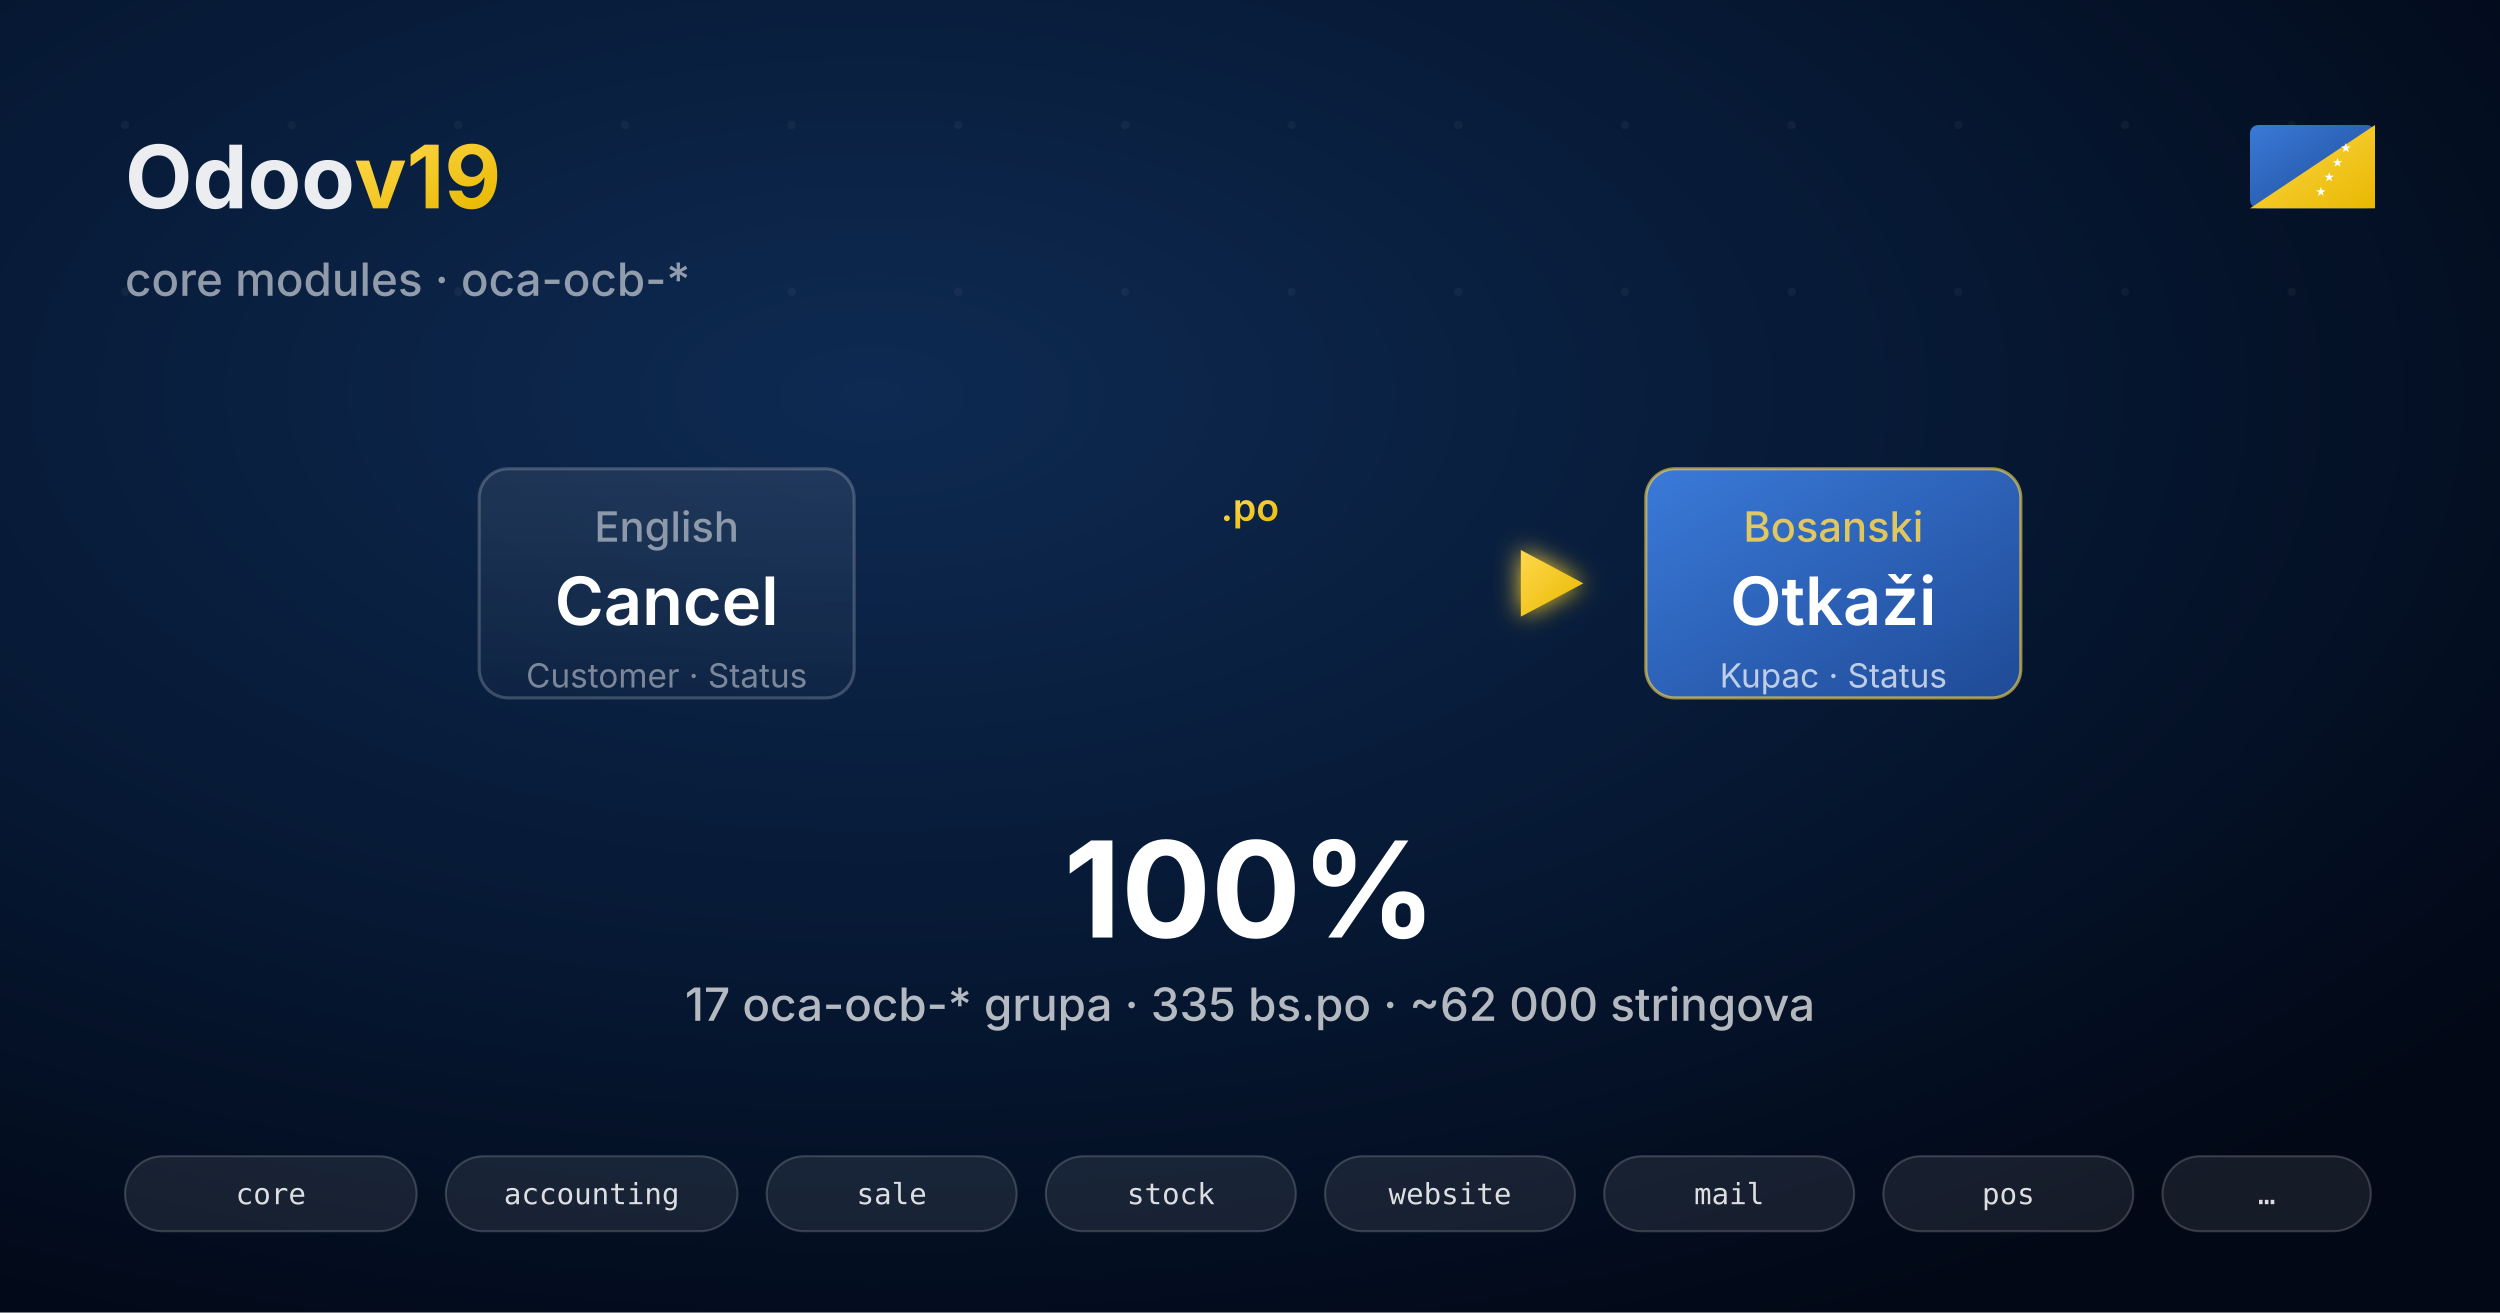
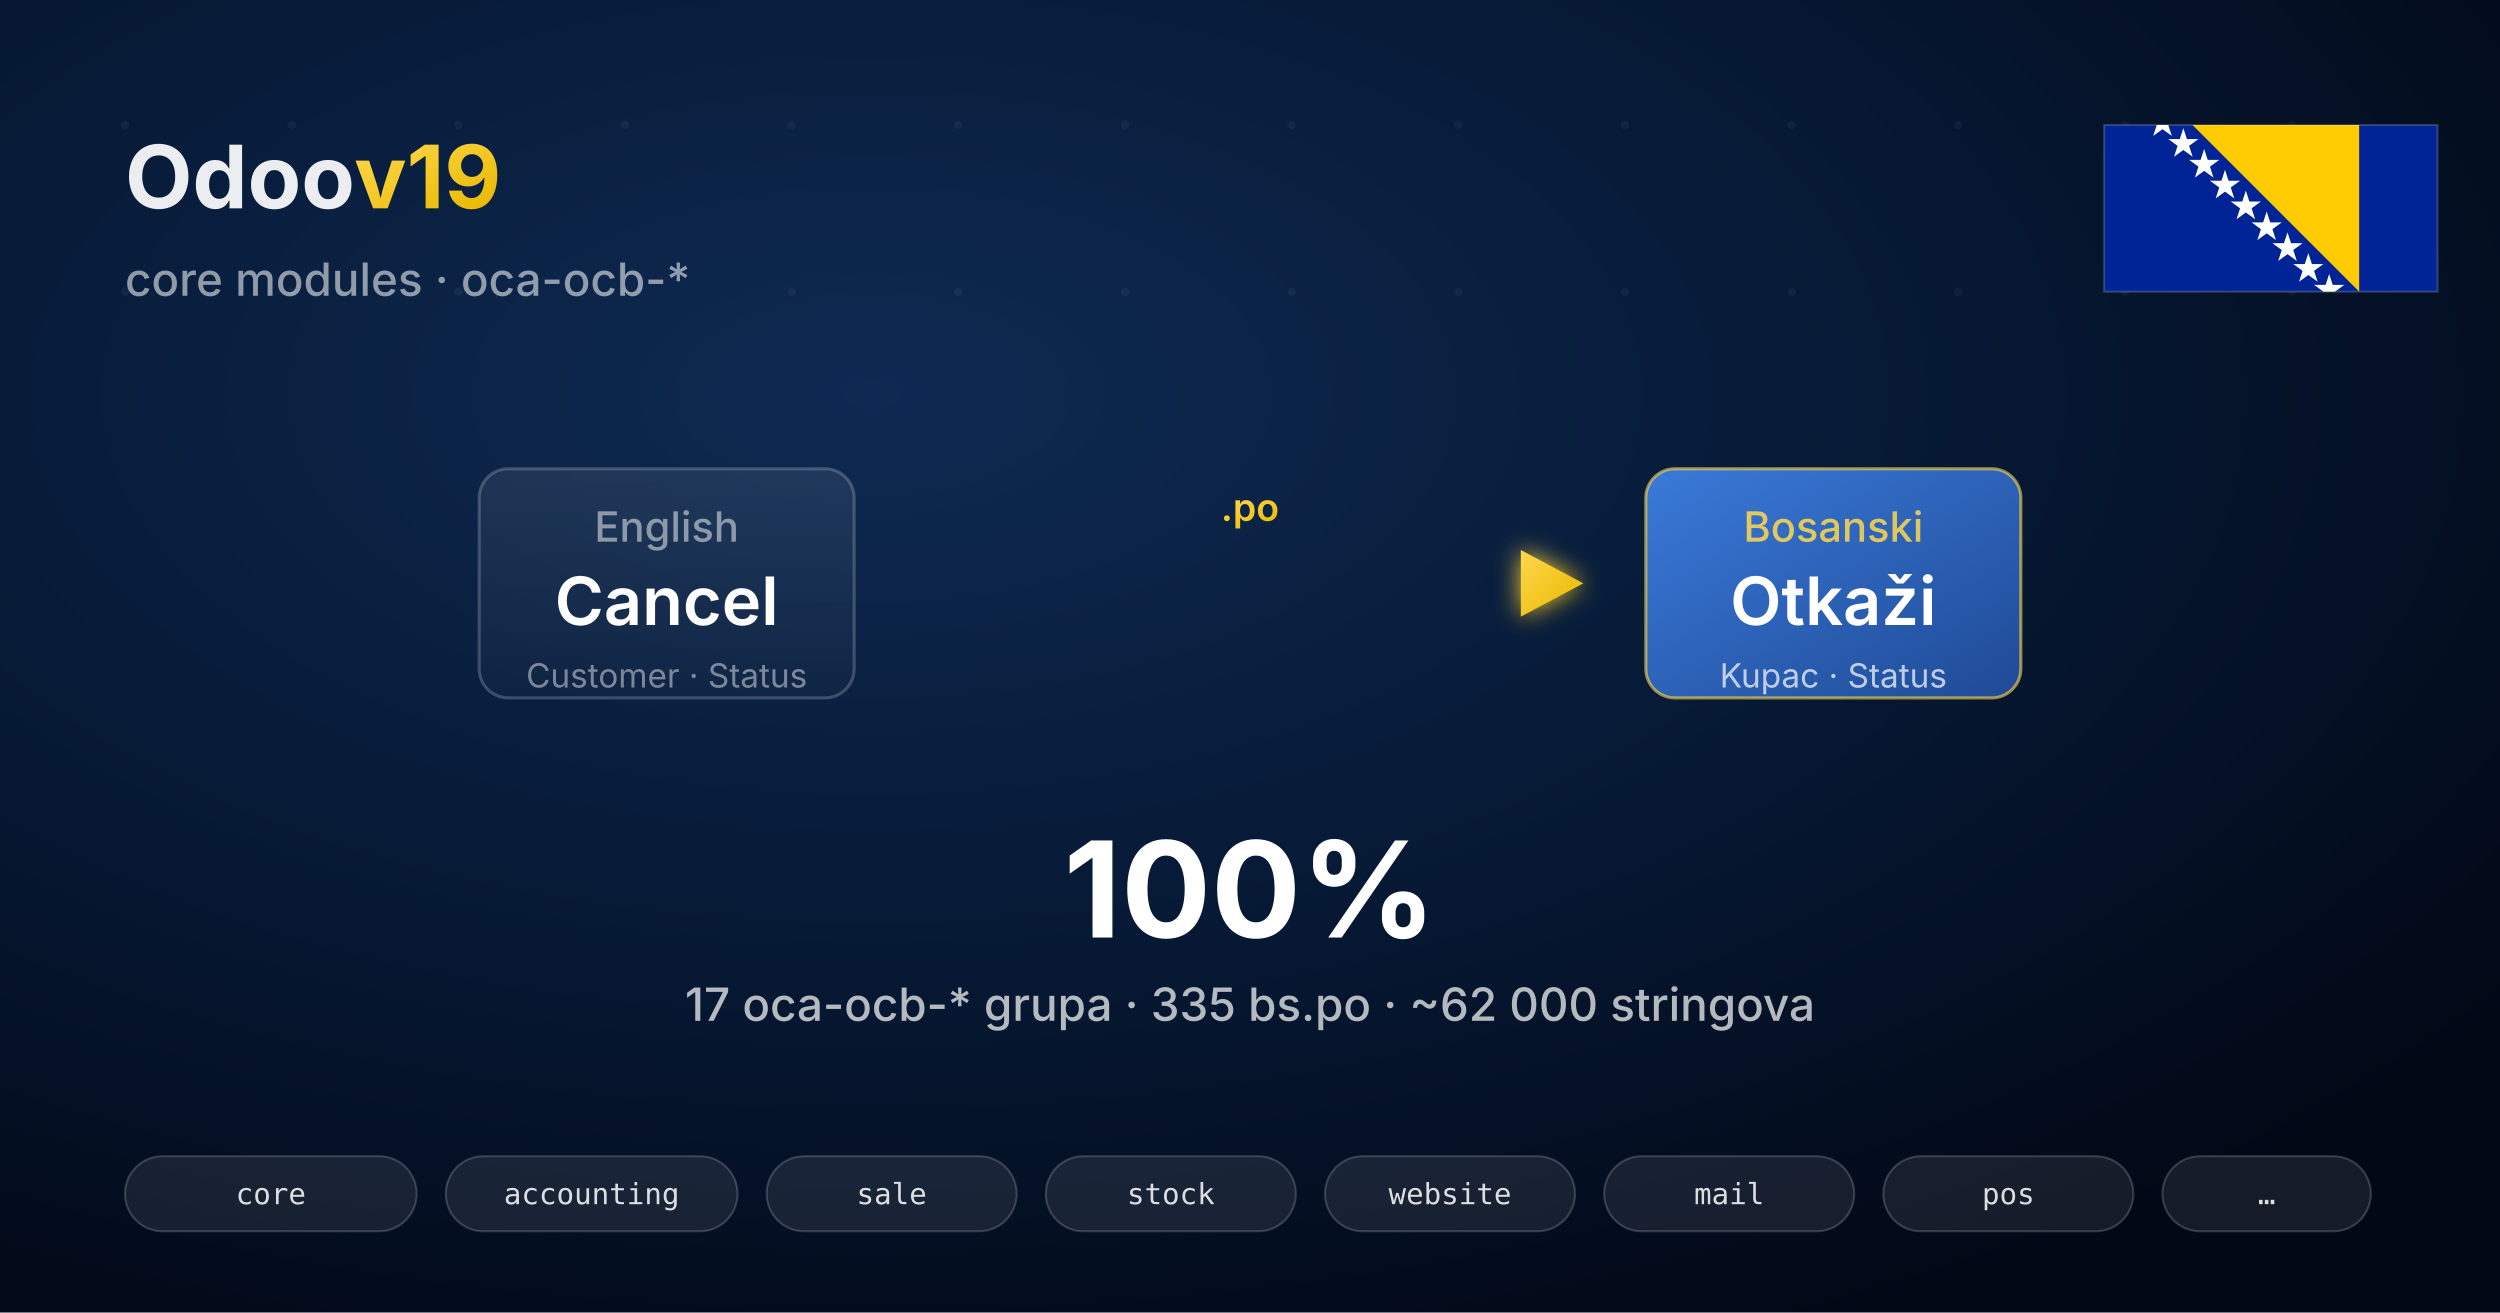
<svg xmlns="http://www.w3.org/2000/svg" viewBox="0 0 1200 630" role="img" aria-label="Odoo v19 Bosnian translations — 17 oca-ocb-* groups, 100% bs.po coverage">
  <defs>
    <radialGradient id="bg" cx="35%" cy="30%" r="80%">
      <stop offset="0%" stop-color="#0e2a52" />
      <stop offset="55%" stop-color="#061833" />
      <stop offset="100%" stop-color="#020816" />
    </radialGradient>
    <linearGradient id="bsBlue" x1="0%" y1="0%" x2="100%" y2="100%">
      <stop offset="0%" stop-color="#3a7ad9" />
      <stop offset="100%" stop-color="#1f4a96" />
    </linearGradient>
    <linearGradient id="bsYellow" x1="0%" y1="0%" x2="100%" y2="100%">
      <stop offset="0%" stop-color="#ffd84d" />
      <stop offset="100%" stop-color="#e8b800" />
    </linearGradient>
    <linearGradient id="cardFill" x1="0%" y1="0%" x2="0%" y2="100%">
      <stop offset="0%" stop-color="#ffffff" stop-opacity="0.08" />
      <stop offset="100%" stop-color="#ffffff" stop-opacity="0.02" />
    </linearGradient>
    <filter id="glow" x="-50%" y="-50%" width="200%" height="200%">
      <feGaussianBlur stdDeviation="6" result="blur" />
      <feMerge>
        <feMergeNode in="blur" />
        <feMergeNode in="SourceGraphic" />
      </feMerge>
    </filter>
  </defs>
  <rect width="1200" height="630" fill="url(#bg)" />
  <g fill="#ffffff" fill-opacity="0.04">
    <circle cx="60" cy="60" r="2" />
    <circle cx="140" cy="60" r="2" />
    <circle cx="220" cy="60" r="2" />
    <circle cx="300" cy="60" r="2" />
    <circle cx="380" cy="60" r="2" />
    <circle cx="460" cy="60" r="2" />
    <circle cx="540" cy="60" r="2" />
    <circle cx="620" cy="60" r="2" />
    <circle cx="700" cy="60" r="2" />
    <circle cx="780" cy="60" r="2" />
    <circle cx="860" cy="60" r="2" />
    <circle cx="940" cy="60" r="2" />
    <circle cx="1020" cy="60" r="2" />
    <circle cx="1100" cy="60" r="2" />
    <circle cx="60" cy="140" r="2" />
    <circle cx="140" cy="140" r="2" />
    <circle cx="220" cy="140" r="2" />
    <circle cx="300" cy="140" r="2" />
    <circle cx="380" cy="140" r="2" />
    <circle cx="460" cy="140" r="2" />
    <circle cx="540" cy="140" r="2" />
    <circle cx="620" cy="140" r="2" />
    <circle cx="700" cy="140" r="2" />
    <circle cx="780" cy="140" r="2" />
    <circle cx="860" cy="140" r="2" />
    <circle cx="940" cy="140" r="2" />
    <circle cx="1020" cy="140" r="2" />
    <circle cx="1100" cy="140" r="2" />
  </g>
  <g font-family="Inter, ui-sans-serif, system-ui, sans-serif" font-weight="700">
    <text x="60" y="100" font-size="42" fill="#ffffff" fill-opacity="0.92">Odoo</text>
    <text x="170" y="100" font-size="42" fill="url(#bsYellow)">v19</text>
    <text x="60" y="142" font-size="22" fill="#ffffff" fill-opacity="0.55" font-weight="500">core modules · oca-ocb-*</text>
  </g>
  <g transform="translate(600, 280)" text-anchor="middle" font-family="Inter, ui-sans-serif, system-ui, sans-serif">
    <g transform="translate(-280, 0)">
      <rect x="-90" y="-55" width="180" height="110" rx="14" fill="url(#cardFill)" stroke="#ffffff" stroke-opacity="0.2" stroke-width="1.5" />
      <text x="0" y="-20" font-size="20" fill="#ffffff" fill-opacity="0.5" font-weight="500">English</text>
      <text x="0" y="20" font-size="32" fill="#ffffff" font-weight="600">Cancel</text>
      <text x="0" y="50" font-size="16" fill="#ffffff" fill-opacity="0.45">Customer · Status</text>
    </g>
    <g filter="url(#glow)">
      <path d="M -150 0 L 150 0" stroke="url(#bsYellow)" stroke-width="6" stroke-linecap="round" fill="none" />
      <path d="M 130 -16 L 160 0 L 130 16 Z" fill="url(#bsYellow)" />
    </g>
    <text x="0" y="-30" font-size="18" fill="url(#bsYellow)" font-weight="600">.po</text>
    <g transform="translate(280, 0)">
      <rect x="-90" y="-55" width="180" height="110" rx="14" fill="url(#bsBlue)" stroke="#ffd84d" stroke-opacity="0.6" stroke-width="1.5" />
      <text x="0" y="-20" font-size="20" fill="#ffd84d" fill-opacity="0.85" font-weight="500">Bosanski</text>
      <text x="0" y="20" font-size="32" fill="#ffffff" font-weight="600">Otkaži</text>
      <text x="0" y="50" font-size="16" fill="#ffffff" fill-opacity="0.7">Kupac · Status</text>
    </g>
  </g>
  <g font-family="Inter, ui-sans-serif, system-ui, sans-serif" text-anchor="middle">
    <text x="600" y="450" font-size="64" font-weight="700" fill="#ffffff">100%</text>
    <text x="600" y="490" font-size="22" font-weight="500" fill="#ffffff" fill-opacity="0.7">17 oca-ocb-* grupa · 335 bs.po · ~62 000 stringova</text>
  </g>
  <g font-family="ui-monospace, SFMono-Regular, Menlo, monospace" font-size="14" font-weight="500" text-anchor="middle">
    <g transform="translate(60, 555)">
      <rect width="140" height="36" rx="18" fill="#ffffff" fill-opacity="0.08" stroke="#ffffff" stroke-opacity="0.18" />
      <text x="70" y="23" fill="#ffffff" fill-opacity="0.85">core</text>
    </g>
    <g transform="translate(214, 555)">
      <rect width="140" height="36" rx="18" fill="#ffffff" fill-opacity="0.08" stroke="#ffffff" stroke-opacity="0.18" />
      <text x="70" y="23" fill="#ffffff" fill-opacity="0.85">accounting</text>
    </g>
    <g transform="translate(368, 555)">
      <rect width="120" height="36" rx="18" fill="#ffffff" fill-opacity="0.08" stroke="#ffffff" stroke-opacity="0.18" />
      <text x="60" y="23" fill="#ffffff" fill-opacity="0.85">sale</text>
    </g>
    <g transform="translate(502, 555)">
      <rect width="120" height="36" rx="18" fill="#ffffff" fill-opacity="0.08" stroke="#ffffff" stroke-opacity="0.18" />
      <text x="60" y="23" fill="#ffffff" fill-opacity="0.85">stock</text>
    </g>
    <g transform="translate(636, 555)">
      <rect width="120" height="36" rx="18" fill="#ffffff" fill-opacity="0.08" stroke="#ffffff" stroke-opacity="0.18" />
      <text x="60" y="23" fill="#ffffff" fill-opacity="0.85">website</text>
    </g>
    <g transform="translate(770, 555)">
      <rect width="120" height="36" rx="18" fill="#ffffff" fill-opacity="0.08" stroke="#ffffff" stroke-opacity="0.18" />
      <text x="60" y="23" fill="#ffffff" fill-opacity="0.85">mail</text>
    </g>
    <g transform="translate(904, 555)">
      <rect width="120" height="36" rx="18" fill="#ffffff" fill-opacity="0.08" stroke="#ffffff" stroke-opacity="0.18" />
      <text x="60" y="23" fill="#ffffff" fill-opacity="0.85">pos</text>
    </g>
    <g transform="translate(1038, 555)">
      <rect width="100" height="36" rx="18" fill="#ffffff" fill-opacity="0.08" stroke="#ffffff" stroke-opacity="0.18" />
      <text x="50" y="23" fill="#ffffff" fill-opacity="0.85">…</text>
    </g>
  </g>
-   <g transform="translate(1080, 60)">
-     <rect width="60" height="40" rx="4" fill="url(#bsBlue)" />
-     <polygon points="0,40 60,0 60,40" fill="url(#bsYellow)" />
-     <g fill="#ffffff" font-family="Arial, sans-serif" font-size="6" text-anchor="middle">
-       <text x="46" y="13">★</text>
-       <text x="42" y="20">★</text>
-       <text x="38" y="27">★</text>
-       <text x="34" y="34">★</text>
-     </g>
+   <g transform="translate(1010, 60)">
+     <svg x="0" y="0" width="160" height="80" viewBox="0 0 16 8">
+       <rect width="16" height="8" fill="#002395" />
+       <path d="m4.24,0h8v8z" fill="#fecb00" />
+       <g id="bsStars">
+         <path id="bsStar" d="M2.353,0.525 2.8,-0.85 3.247,0.525 2.077,-0.325H3.523z" fill="#fff" />
+         <use href="#bsStar" x="1" y="1" />
+         <use href="#bsStar" x="2" y="2" />
+       </g>
+       <use href="#bsStars" x="3" y="3" />
+       <use href="#bsStars" x="6" y="6" />
+     </svg>
+     <rect width="160" height="80" fill="none" stroke="#ffffff" stroke-opacity="0.18" stroke-width="1" />
  </g>
</svg>
